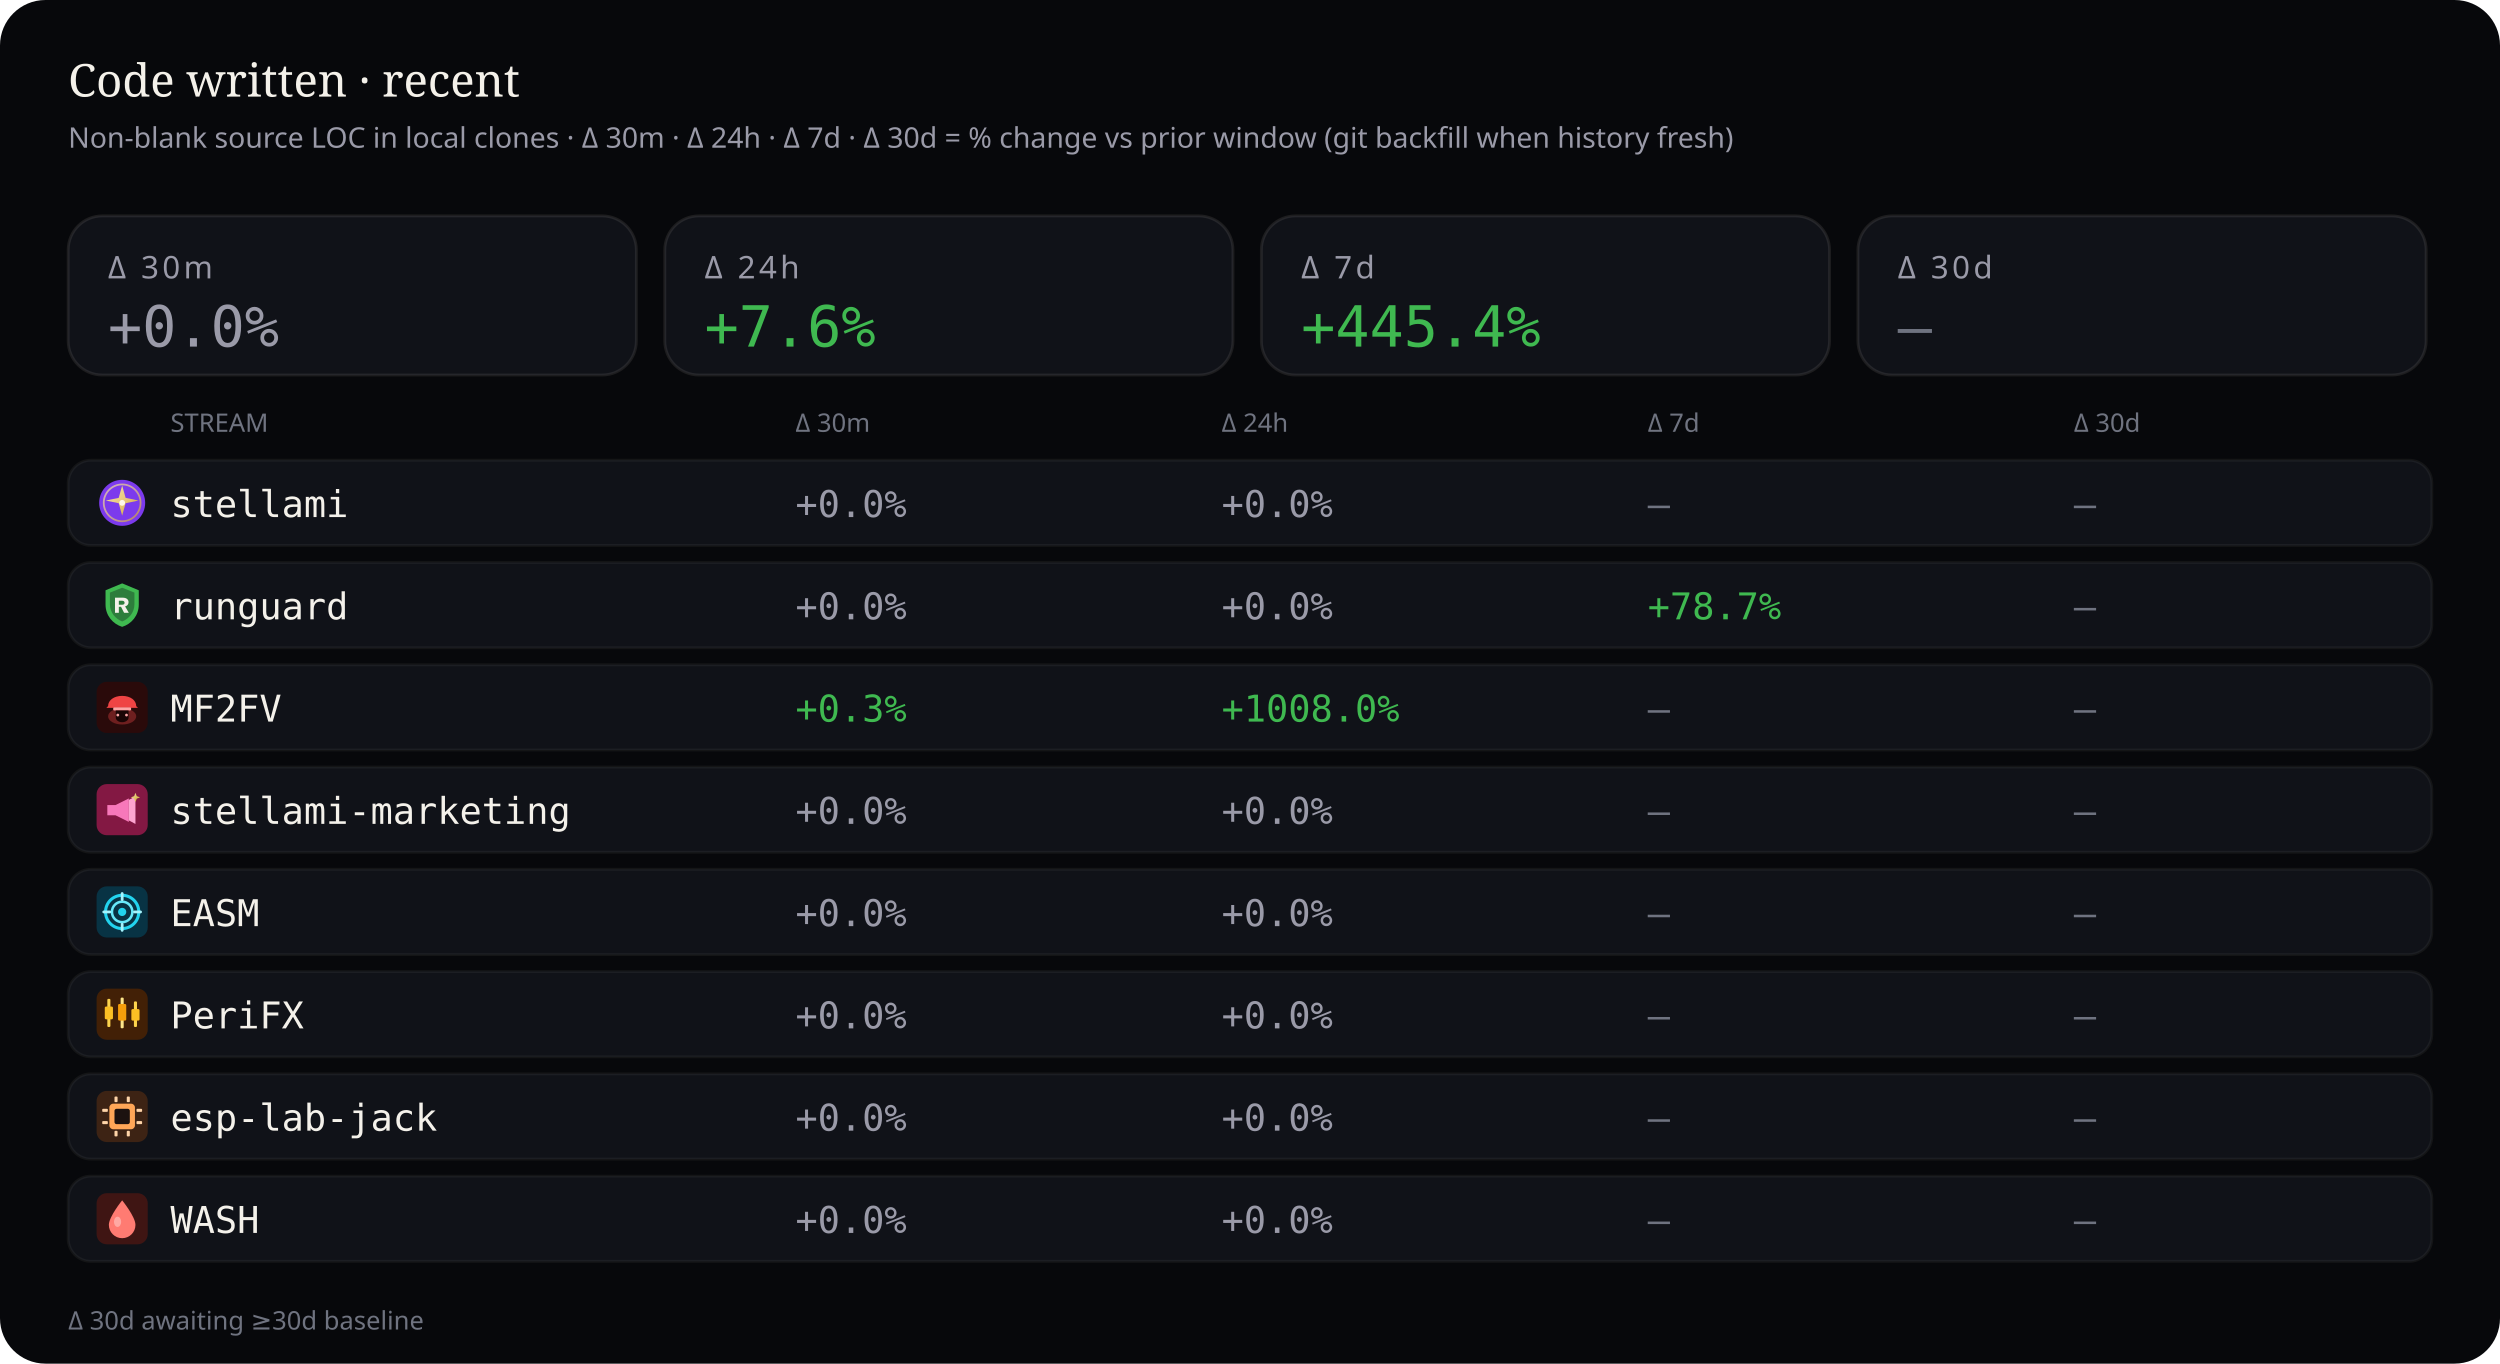
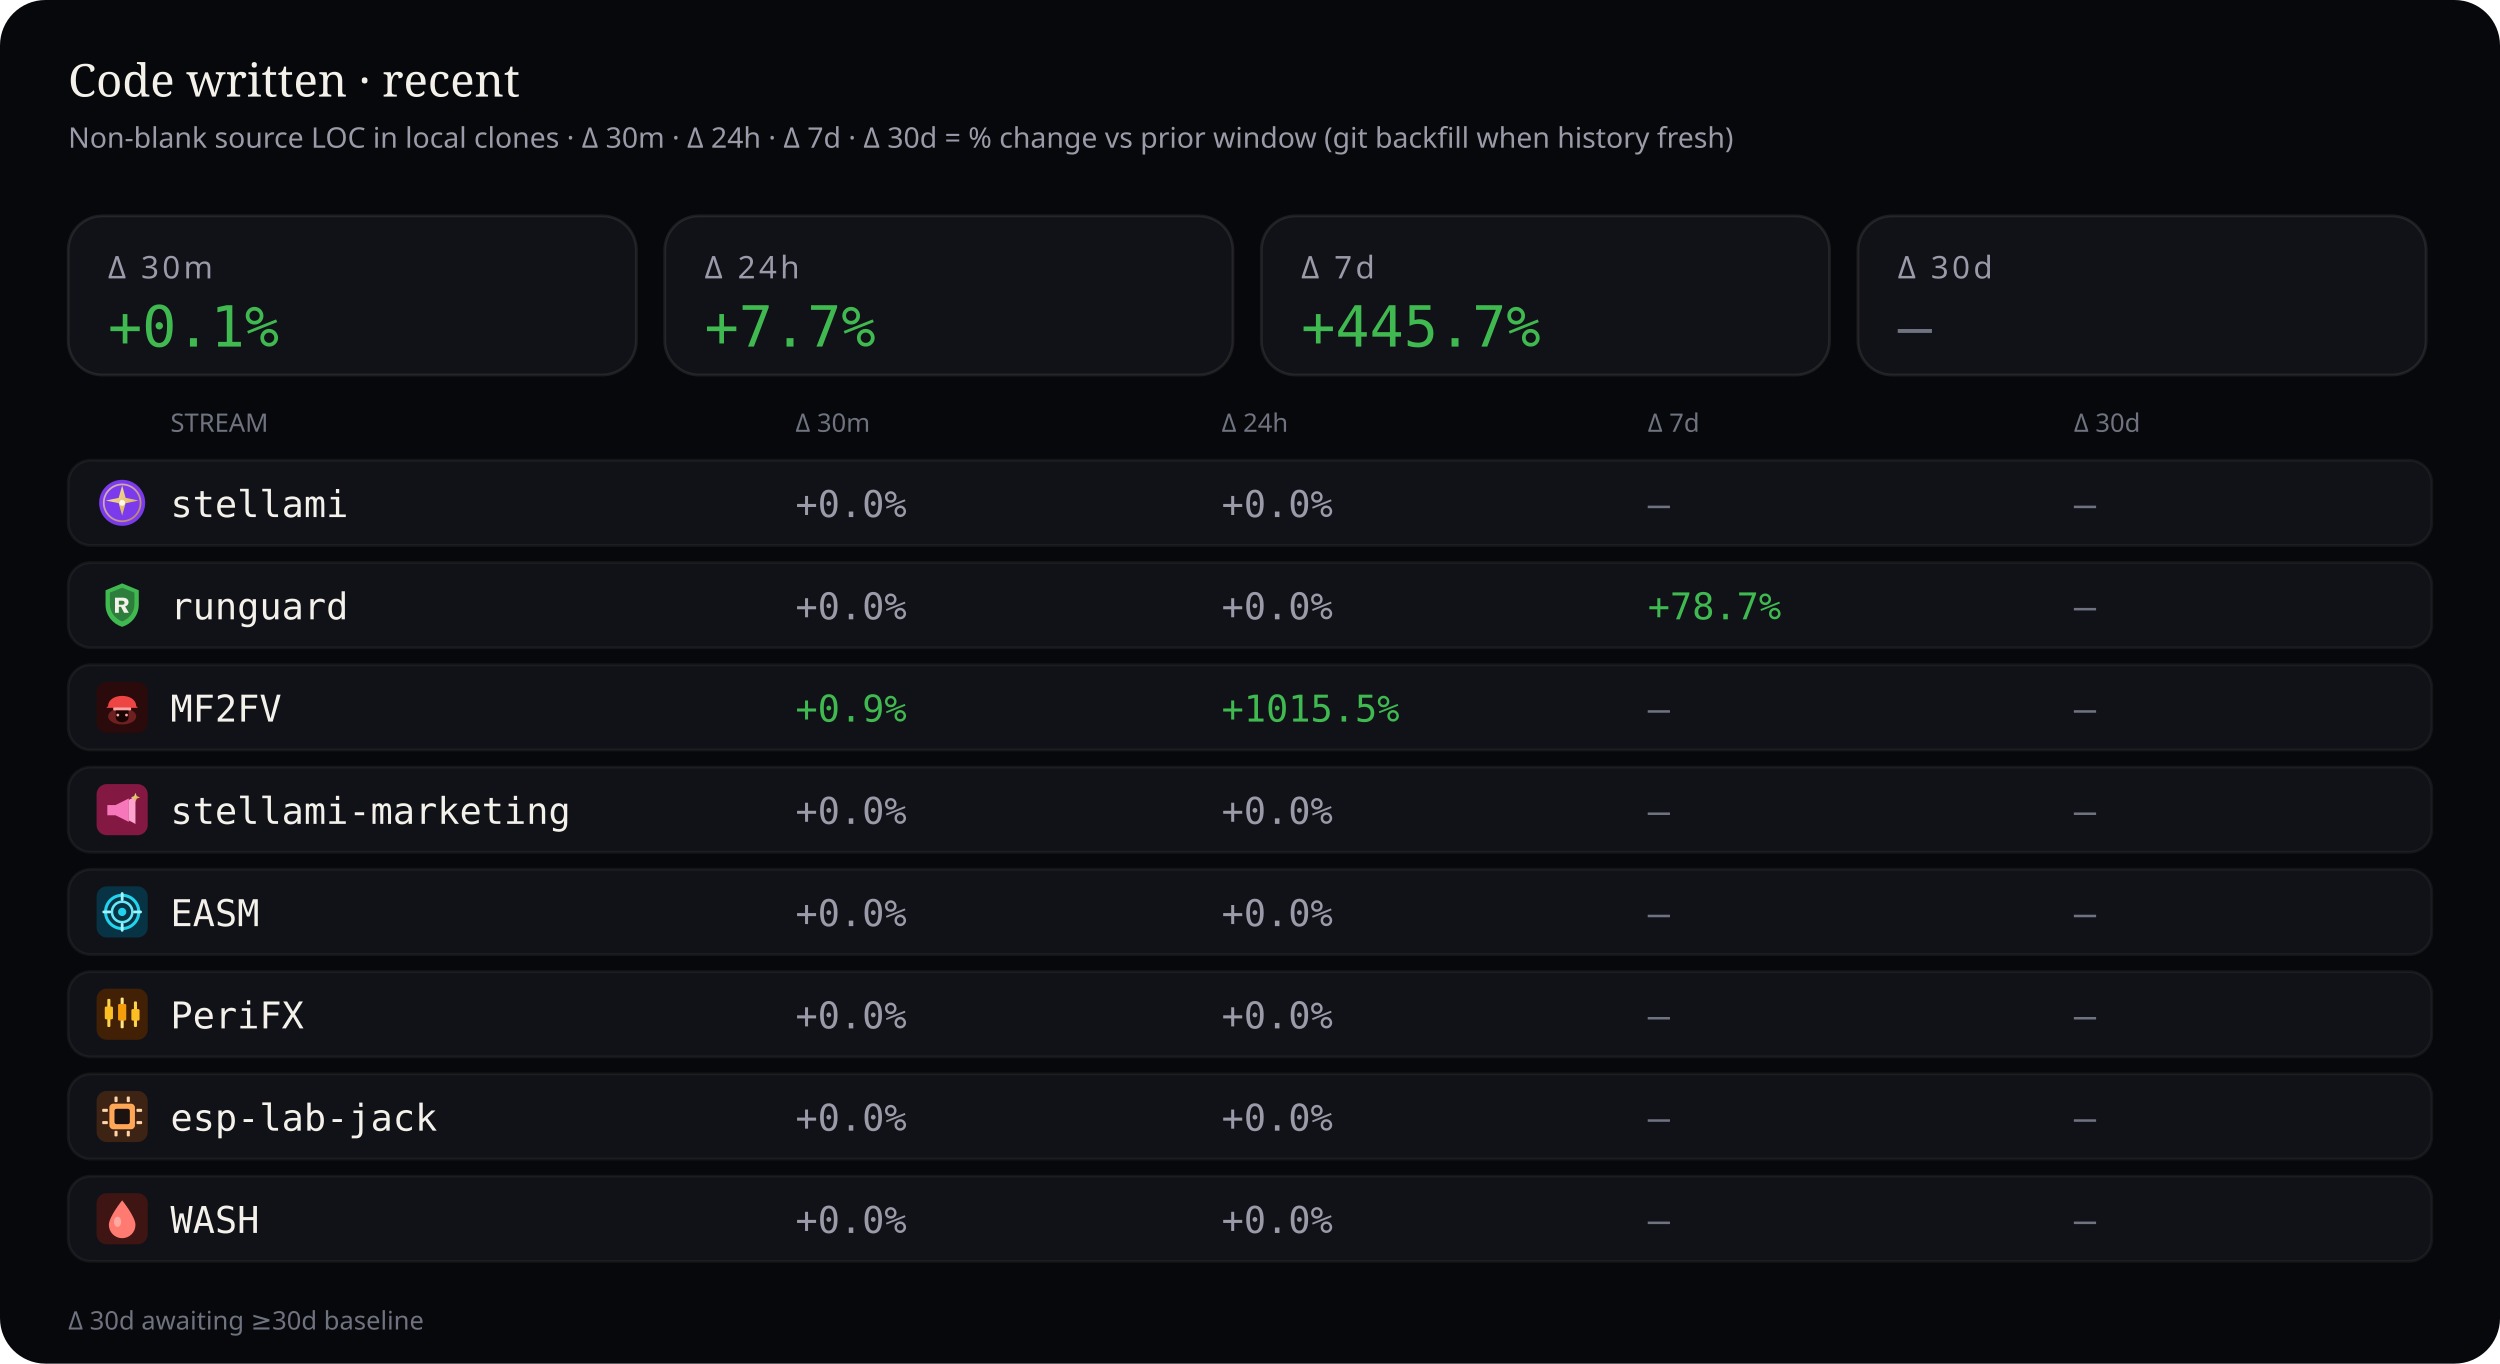
<svg xmlns="http://www.w3.org/2000/svg" viewBox="0 0 880 480" width="880" height="480" role="img" aria-label="Source code deltas — 30 minutes, 24 hours, 7 days, and 30 days">
  <rect width="880" height="480" rx="16" fill="#07080b" />
  <text x="24" y="34" fill="#f4f1ea" font-size="16" font-family="ui-serif, Georgia, serif">Code written · recent</text>
  <text x="24" y="52" fill="#9a9aa8" font-size="10" font-family="ui-sans-serif, system-ui, sans-serif">Non-blank source LOC in local clones · Δ 30m · Δ 24h · Δ 7d · Δ 30d = % change vs prior window (git backfill when history fresh)</text>
  <rect x="24" y="76" width="200" height="56" rx="12" fill="#101218" stroke="rgba(232,228,214,0.10)" />
  <text x="38" y="98" fill="#9a9aa8" font-size="11" font-family="ui-sans-serif, system-ui, sans-serif" letter-spacing="1.2">Δ 30m</text>
-   <text x="38" y="122" fill="#9a9aa8" font-size="20" font-family="ui-monospace, SFMono-Regular, monospace">+0.0%</text>
+   <text x="38" y="122" fill="#3fb950" font-size="20" font-family="ui-monospace, SFMono-Regular, monospace">+0.1%</text>
  <rect x="234" y="76" width="200" height="56" rx="12" fill="#101218" stroke="rgba(232,228,214,0.10)" />
  <text x="248" y="98" fill="#9a9aa8" font-size="11" font-family="ui-sans-serif, system-ui, sans-serif" letter-spacing="1.2">Δ 24h</text>
-   <text x="248" y="122" fill="#3fb950" font-size="20" font-family="ui-monospace, SFMono-Regular, monospace">+7.6%</text>
+   <text x="248" y="122" fill="#3fb950" font-size="20" font-family="ui-monospace, SFMono-Regular, monospace">+7.7%</text>
  <rect x="444" y="76" width="200" height="56" rx="12" fill="#101218" stroke="rgba(232,228,214,0.10)" />
  <text x="458" y="98" fill="#9a9aa8" font-size="11" font-family="ui-sans-serif, system-ui, sans-serif" letter-spacing="1.2">Δ 7d</text>
-   <text x="458" y="122" fill="#3fb950" font-size="20" font-family="ui-monospace, SFMono-Regular, monospace">+445.4%</text>
+   <text x="458" y="122" fill="#3fb950" font-size="20" font-family="ui-monospace, SFMono-Regular, monospace">+445.7%</text>
  <rect x="654" y="76" width="200" height="56" rx="12" fill="#101218" stroke="rgba(232,228,214,0.10)" />
  <text x="668" y="98" fill="#9a9aa8" font-size="11" font-family="ui-sans-serif, system-ui, sans-serif" letter-spacing="1.2">Δ 30d</text>
  <text x="668" y="122" fill="#6f7380" font-size="20" font-family="ui-monospace, SFMono-Regular, monospace">—</text>
  <text x="60" y="152" fill="#6f7380" font-size="9" font-family="ui-sans-serif, system-ui, sans-serif">STREAM</text>
  <text x="280" y="152" fill="#6f7380" font-size="9" font-family="ui-sans-serif, system-ui, sans-serif">Δ 30m</text>
  <text x="430" y="152" fill="#6f7380" font-size="9" font-family="ui-sans-serif, system-ui, sans-serif">Δ 24h</text>
  <text x="580" y="152" fill="#6f7380" font-size="9" font-family="ui-sans-serif, system-ui, sans-serif">Δ 7d</text>
  <text x="730" y="152" fill="#6f7380" font-size="9" font-family="ui-sans-serif, system-ui, sans-serif">Δ 30d</text>
  <rect x="24" y="162" width="832" height="30" rx="8" fill="#101218" stroke="rgba(232,228,214,0.06)" />
  <g id="stream_logo_stellami" class="stream_logo" data-stream="stellami" transform="translate(34.0,168.0) scale(0.9)" opacity="1.0">
    <defs>
      <linearGradient id="stream_logo_stellami-stellami-gold" x1="0%" y1="0%" x2="100%" y2="100%">
        <stop offset="0%" stop-color="#f5e6a8" />
        <stop offset="55%" stop-color="#e8c57a" />
        <stop offset="100%" stop-color="#c9a227" />
      </linearGradient>
    </defs>
    <circle cx="10" cy="10" r="9" fill="#7c3aed" />
    <circle cx="10" cy="10" r="7.2" fill="none" stroke="url(#stream_logo_stellami-stellami-gold)" stroke-width="0.7" opacity=".7" />
    <path fill="url(#stream_logo_stellami-stellami-gold)" d="M10 3.2 L11.35 8.05 L16.4 9.1 L11.35 10.15 L10 15 L8.65 10.15 L3.6 9.1 L8.65 8.05 Z" />
    <circle cx="10" cy="10" r="1.15" fill="#fff8e8" />
  </g>
  <use class="stream_logo" data-stream="stellami" href="#stream_logo_stellami" x="34.0" y="168.0" width="18" height="18" opacity="0" />
  <text x="60" y="182" fill="#f4f1ea" font-size="13" font-family="ui-monospace, SFMono-Regular, monospace">stellami</text>
  <text x="280" y="182" fill="#9a9aa8" font-size="13" font-family="ui-monospace, SFMono-Regular, monospace">+0.0%</text>
  <text x="430" y="182" fill="#9a9aa8" font-size="13" font-family="ui-monospace, SFMono-Regular, monospace">+0.0%</text>
  <text x="580" y="182" fill="#6f7380" font-size="13" font-family="ui-monospace, SFMono-Regular, monospace">—</text>
  <text x="730" y="182" fill="#6f7380" font-size="13" font-family="ui-monospace, SFMono-Regular, monospace">—</text>
  <rect x="24" y="198" width="832" height="30" rx="8" fill="#101218" stroke="rgba(232,228,214,0.06)" />
  <g id="stream_logo_runguard" class="stream_logo" data-stream="runguard" transform="translate(34.0,204.0) scale(0.9)" opacity="1.0">
    <path fill="#3fb950" d="M10 1.5 L16.5 4.2 V9.8 C16.5 14.1 13.6 17.4 10 18.5 C6.4 17.4 3.5 14.1 3.5 9.8 V4.2 Z" />
    <path fill="#0d1117" fill-opacity=".35" d="M10 3.2 L14.8 5.1 V9.7 C14.8 12.9 12.6 15.4 10 16.4 C7.4 15.4 5.2 12.9 5.2 9.7 V5.1 Z" />
    <path fill="#f4f1ea" d="M7.2 7.1h3.1c1.35 0 2.2.7 2.2 1.75 0 .85-.5 1.45-1.35 1.65L12.6 13h-1.85l-1.2-2.35H8.7V13H7.2V7.1zm1.5 1.2v1.55h1.35c.55 0 .9-.28.9-.75s-.35-.8-.9-.8H8.7z" />
  </g>
  <use class="stream_logo" data-stream="runguard" href="#stream_logo_runguard" x="34.0" y="204.0" width="18" height="18" opacity="0" />
  <text x="60" y="218" fill="#f4f1ea" font-size="13" font-family="ui-monospace, SFMono-Regular, monospace">runguard</text>
  <text x="280" y="218" fill="#9a9aa8" font-size="13" font-family="ui-monospace, SFMono-Regular, monospace">+0.0%</text>
  <text x="430" y="218" fill="#9a9aa8" font-size="13" font-family="ui-monospace, SFMono-Regular, monospace">+0.0%</text>
  <text x="580" y="218" fill="#3fb950" font-size="13" font-family="ui-monospace, SFMono-Regular, monospace">+78.7%</text>
  <text x="730" y="218" fill="#6f7380" font-size="13" font-family="ui-monospace, SFMono-Regular, monospace">—</text>
  <rect x="24" y="234" width="832" height="30" rx="8" fill="#101218" stroke="rgba(232,228,214,0.06)" />
  <g id="stream_logo_mf2fv" class="stream_logo" data-stream="mf2fv" transform="translate(34.0,240.0) scale(0.9)" opacity="1.0">
    <rect width="20" height="20" rx="4" fill="#2a0a0a" />
    <ellipse cx="10" cy="13.5" rx="5.5" ry="3.2" fill="#ef4444" opacity=".35" />
    <path fill="#ef4444" d="M4.5 9.5 C4.5 7.2 6.8 5.5 10 5.5 S15.5 7.2 15.5 9.5 L16.2 10.2 H3.8 Z" />
    <rect x="6.5" y="10" width="7" height="1.2" rx="0.4" fill="#fca5a5" />
    <path fill="#1a0505" d="M7.5 11.2 h5 v2.8 c0 1-1.1 1.8-2.5 1.8 s-2.5-.8-2.5-1.8 v-2.8z" />
    <circle cx="8.3" cy="13" r="0.55" fill="#fca5a5" />
    <circle cx="11.7" cy="13" r="0.55" fill="#fca5a5" />
  </g>
  <use class="stream_logo" data-stream="mf2fv" href="#stream_logo_mf2fv" x="34.0" y="240.0" width="18" height="18" opacity="0" />
  <text x="60" y="254" fill="#f4f1ea" font-size="13" font-family="ui-monospace, SFMono-Regular, monospace">MF2FV</text>
-   <text x="280" y="254" fill="#3fb950" font-size="13" font-family="ui-monospace, SFMono-Regular, monospace">+0.3%</text>
-   <text x="430" y="254" fill="#3fb950" font-size="13" font-family="ui-monospace, SFMono-Regular, monospace">+1008.0%</text>
+   <text x="280" y="254" fill="#3fb950" font-size="13" font-family="ui-monospace, SFMono-Regular, monospace">+0.9%</text>
+   <text x="430" y="254" fill="#3fb950" font-size="13" font-family="ui-monospace, SFMono-Regular, monospace">+1015.5%</text>
  <text x="580" y="254" fill="#6f7380" font-size="13" font-family="ui-monospace, SFMono-Regular, monospace">—</text>
  <text x="730" y="254" fill="#6f7380" font-size="13" font-family="ui-monospace, SFMono-Regular, monospace">—</text>
  <rect x="24" y="270" width="832" height="30" rx="8" fill="#101218" stroke="rgba(232,228,214,0.06)" />
  <g id="stream_logo_stellami-marketing" class="stream_logo" data-stream="stellami-marketing" transform="translate(34.0,276.0) scale(0.9)" opacity="1.0">
    <defs>
      <linearGradient id="stream_logo_stellami-marketing-smkt-gold" x1="0%" y1="0%" x2="100%" y2="100%">
        <stop offset="0%" stop-color="#f5e6a8" />
        <stop offset="100%" stop-color="#c9a227" />
      </linearGradient>
    </defs>
    <rect width="20" height="20" rx="4" fill="#831843" />
    <path fill="#f778ba" d="M4.2 8.2h3.2l5.2-2.6v9.2l-5.2-2.6H4.2z" />
    <path fill="#fda4d0" d="M12.6 6.2l2.6-1.4v10.8l-2.6-1.4z" />
    <path fill="url(#stream_logo_stellami-marketing-smkt-gold)" d="M15.2 3.4 L15.7 4.7 L17 5.2 L15.7 5.7 L15.2 7 L14.7 5.7 L13.4 5.2 L14.7 4.7 Z" />
  </g>
  <use class="stream_logo" data-stream="stellami-marketing" href="#stream_logo_stellami-marketing" x="34.0" y="276.0" width="18" height="18" opacity="0" />
  <text x="60" y="290" fill="#f4f1ea" font-size="13" font-family="ui-monospace, SFMono-Regular, monospace">stellami-marketing</text>
  <text x="280" y="290" fill="#9a9aa8" font-size="13" font-family="ui-monospace, SFMono-Regular, monospace">+0.0%</text>
  <text x="430" y="290" fill="#9a9aa8" font-size="13" font-family="ui-monospace, SFMono-Regular, monospace">+0.0%</text>
  <text x="580" y="290" fill="#6f7380" font-size="13" font-family="ui-monospace, SFMono-Regular, monospace">—</text>
  <text x="730" y="290" fill="#6f7380" font-size="13" font-family="ui-monospace, SFMono-Regular, monospace">—</text>
  <rect x="24" y="306" width="832" height="30" rx="8" fill="#101218" stroke="rgba(232,228,214,0.06)" />
  <g id="stream_logo_easm" class="stream_logo" data-stream="easm" transform="translate(34.0,312.0) scale(0.9)" opacity="1.0">
    <rect width="20" height="20" rx="4" fill="#083344" />
    <circle cx="10" cy="10" r="6.5" fill="none" stroke="#22d3ee" stroke-width="1.2" />
    <circle cx="10" cy="10" r="4" fill="none" stroke="#67e8f9" stroke-width="1" />
    <circle cx="10" cy="10" r="1.6" fill="#22d3ee" />
    <path d="M10 2.8 V5.2 M10 14.8 V17.2 M2.8 10 H5.2 M14.8 10 H17.2" stroke="#a5f3fc" stroke-width="1.1" stroke-linecap="round" />
  </g>
  <use class="stream_logo" data-stream="easm" href="#stream_logo_easm" x="34.0" y="312.0" width="18" height="18" opacity="0" />
  <text x="60" y="326" fill="#f4f1ea" font-size="13" font-family="ui-monospace, SFMono-Regular, monospace">EASM</text>
  <text x="280" y="326" fill="#9a9aa8" font-size="13" font-family="ui-monospace, SFMono-Regular, monospace">+0.0%</text>
  <text x="430" y="326" fill="#9a9aa8" font-size="13" font-family="ui-monospace, SFMono-Regular, monospace">+0.0%</text>
  <text x="580" y="326" fill="#6f7380" font-size="13" font-family="ui-monospace, SFMono-Regular, monospace">—</text>
  <text x="730" y="326" fill="#6f7380" font-size="13" font-family="ui-monospace, SFMono-Regular, monospace">—</text>
  <rect x="24" y="342" width="832" height="30" rx="8" fill="#101218" stroke="rgba(232,228,214,0.06)" />
  <g id="stream_logo_peri" class="stream_logo" data-stream="peri" transform="translate(34.0,348.0) scale(0.9)" opacity="1.0">
    <rect width="20" height="20" rx="4" fill="#422006" />
    <rect x="4.2" y="4" width="1.2" height="11" rx="0.4" fill="#fcd34d" />
    <rect x="3.2" y="7" width="3.2" height="5" rx="0.5" fill="#fbbf24" />
    <rect x="9.4" y="3.5" width="1.2" height="12" rx="0.4" fill="#fde68a" />
    <rect x="8.4" y="6" width="3.2" height="6.5" rx="0.5" fill="#f59e0b" />
    <rect x="14.6" y="5" width="1.2" height="10" rx="0.4" fill="#fcd34d" />
    <rect x="13.6" y="8" width="3.2" height="4.5" rx="0.5" fill="#fbbf24" />
  </g>
  <use class="stream_logo" data-stream="peri" href="#stream_logo_peri" x="34.0" y="348.0" width="18" height="18" opacity="0" />
  <text x="60" y="362" fill="#f4f1ea" font-size="13" font-family="ui-monospace, SFMono-Regular, monospace">PeriFX</text>
  <text x="280" y="362" fill="#9a9aa8" font-size="13" font-family="ui-monospace, SFMono-Regular, monospace">+0.0%</text>
  <text x="430" y="362" fill="#9a9aa8" font-size="13" font-family="ui-monospace, SFMono-Regular, monospace">+0.0%</text>
  <text x="580" y="362" fill="#6f7380" font-size="13" font-family="ui-monospace, SFMono-Regular, monospace">—</text>
  <text x="730" y="362" fill="#6f7380" font-size="13" font-family="ui-monospace, SFMono-Regular, monospace">—</text>
  <rect x="24" y="378" width="832" height="30" rx="8" fill="#101218" stroke="rgba(232,228,214,0.06)" />
  <g id="stream_logo_esp-lab-jack" class="stream_logo" data-stream="esp-lab-jack" transform="translate(34.0,384.0) scale(0.9)" opacity="1.0">
    <rect width="20" height="20" rx="4" fill="#3d2314" />
    <rect x="5" y="5" width="10" height="10" rx="1.5" fill="#ffa657" />
    <rect x="7" y="7" width="6" height="6" rx="0.8" fill="#1c1210" />
    <rect x="2.2" y="7" width="2.2" height="1.2" rx="0.3" fill="#ffd4a8" />
    <rect x="2.2" y="11.8" width="2.2" height="1.2" rx="0.3" fill="#ffd4a8" />
    <rect x="15.6" y="7" width="2.2" height="1.2" rx="0.3" fill="#ffd4a8" />
    <rect x="15.6" y="11.8" width="2.2" height="1.2" rx="0.3" fill="#ffd4a8" />
    <rect x="7" y="2.2" width="1.2" height="2.2" rx="0.3" fill="#ffd4a8" />
    <rect x="11.8" y="2.2" width="1.2" height="2.2" rx="0.3" fill="#ffd4a8" />
    <rect x="7" y="15.6" width="1.2" height="2.2" rx="0.3" fill="#ffd4a8" />
    <rect x="11.8" y="15.6" width="1.2" height="2.2" rx="0.3" fill="#ffd4a8" />
  </g>
  <use class="stream_logo" data-stream="esp-lab-jack" href="#stream_logo_esp-lab-jack" x="34.0" y="384.0" width="18" height="18" opacity="0" />
  <text x="60" y="398" fill="#f4f1ea" font-size="13" font-family="ui-monospace, SFMono-Regular, monospace">esp-lab-jack</text>
  <text x="280" y="398" fill="#9a9aa8" font-size="13" font-family="ui-monospace, SFMono-Regular, monospace">+0.0%</text>
  <text x="430" y="398" fill="#9a9aa8" font-size="13" font-family="ui-monospace, SFMono-Regular, monospace">+0.0%</text>
  <text x="580" y="398" fill="#6f7380" font-size="13" font-family="ui-monospace, SFMono-Regular, monospace">—</text>
  <text x="730" y="398" fill="#6f7380" font-size="13" font-family="ui-monospace, SFMono-Regular, monospace">—</text>
  <rect x="24" y="414" width="832" height="30" rx="8" fill="#101218" stroke="rgba(232,228,214,0.06)" />
  <g id="stream_logo_wash" class="stream_logo" data-stream="wash" transform="translate(34.0,420.0) scale(0.9)" opacity="1.0">
    <rect width="20" height="20" rx="4" fill="#3f1513" />
    <path fill="#ff7b72" d="M10 2.8 C10 2.8 15.2 9.2 15.2 12.4 A5.2 5.2 0 0 1 4.8 12.4 C4.8 9.2 10 2.8 10 2.8 Z" />
    <ellipse cx="8.2" cy="11.2" rx="1.4" ry="2" fill="#ffd0cc" opacity=".55" />
  </g>
  <use class="stream_logo" data-stream="wash" href="#stream_logo_wash" x="34.0" y="420.0" width="18" height="18" opacity="0" />
  <text x="60" y="434" fill="#f4f1ea" font-size="13" font-family="ui-monospace, SFMono-Regular, monospace">WASH</text>
  <text x="280" y="434" fill="#9a9aa8" font-size="13" font-family="ui-monospace, SFMono-Regular, monospace">+0.0%</text>
  <text x="430" y="434" fill="#9a9aa8" font-size="13" font-family="ui-monospace, SFMono-Regular, monospace">+0.0%</text>
  <text x="580" y="434" fill="#6f7380" font-size="13" font-family="ui-monospace, SFMono-Regular, monospace">—</text>
  <text x="730" y="434" fill="#6f7380" font-size="13" font-family="ui-monospace, SFMono-Regular, monospace">—</text>
  <text x="24" y="468" fill="#6f7380" font-size="9" font-family="ui-sans-serif, system-ui, sans-serif">Δ 30d awaiting ≥30d baseline</text>
</svg>
